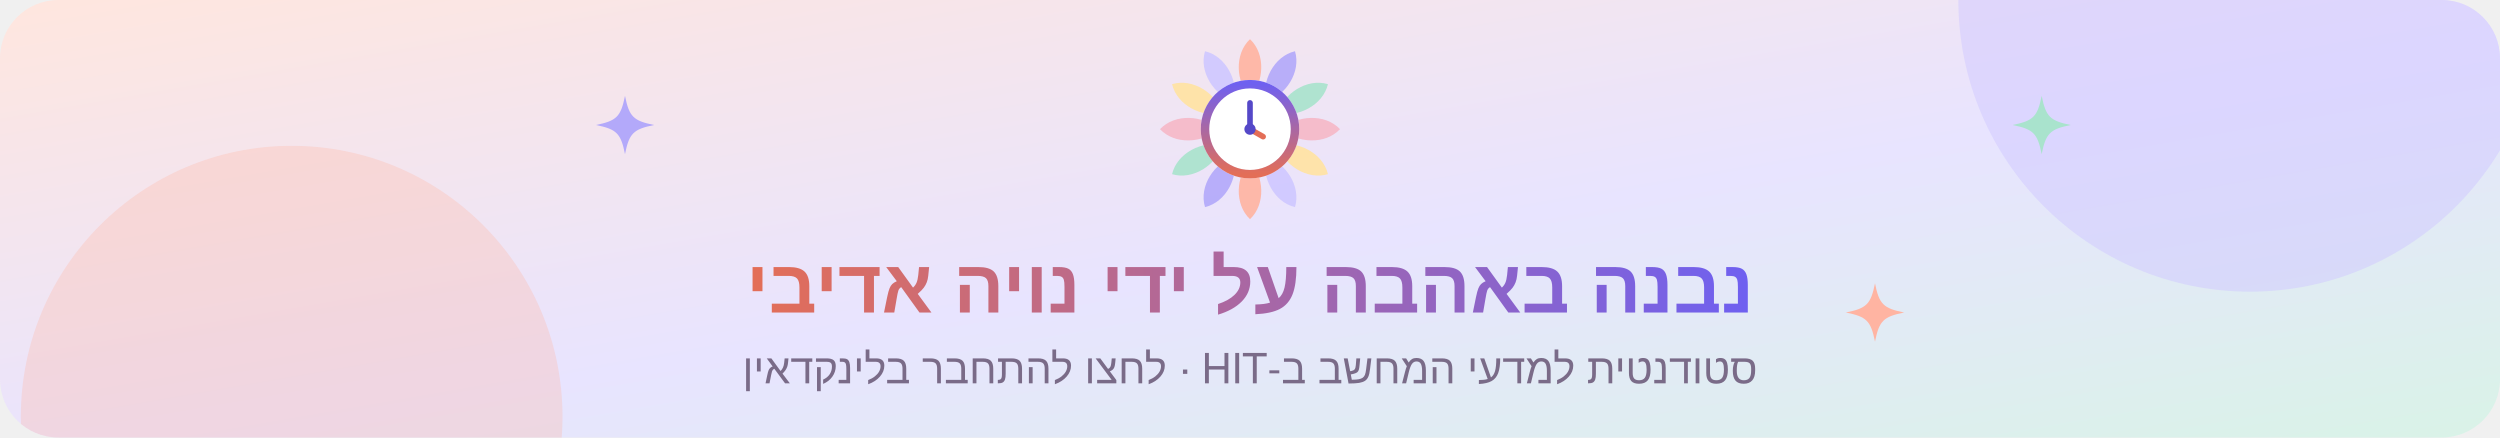
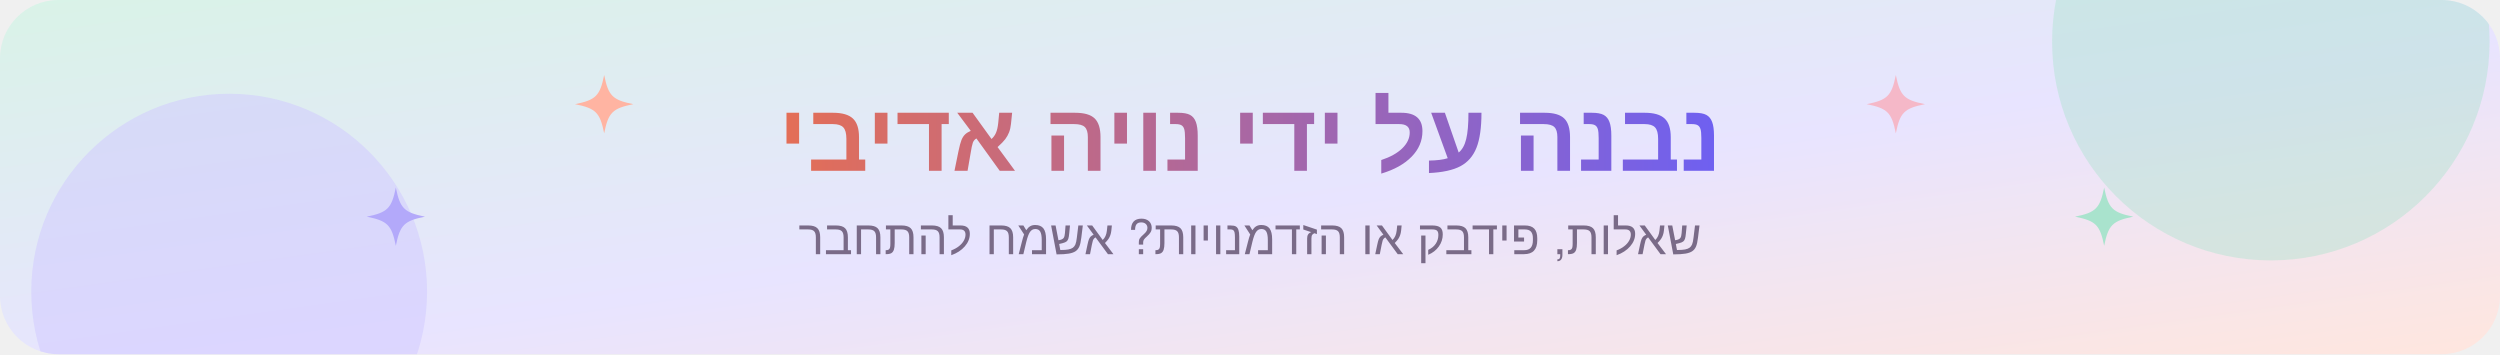
- <svg xmlns="http://www.w3.org/2000/svg" viewBox="0 0 1200 210" width="1200" height="210" role="img" aria-label="נבנה באהבה על ידי נויה אדיבי">
+ <svg xmlns="http://www.w3.org/2000/svg" viewBox="0 0 1200 170" width="1200" height="170" role="img" aria-label="נבנה על ידי נויה אדיבי">
  <defs>
    <linearGradient id="bg" x1="0" y1="0" x2="1" y2="1">
-       <stop offset="0" stop-color="#FFE6DE" />
+       <stop offset="0" stop-color="#D9F3E7" />
      <stop offset=".55" stop-color="#E8E4FF" />
-       <stop offset="1" stop-color="#D9F3E7" />
+       <stop offset="1" stop-color="#FFE6DE" />
    </linearGradient>
    <linearGradient id="t" x1="0" y1="0" x2="1" y2="0">
      <stop offset="0" stop-color="#E36E57" />
      <stop offset="1" stop-color="#6F60F0" />
    </linearGradient>
+     <clipPath id="c">
+       <rect width="1200" height="170" rx="28" />
+     </clipPath>
    <path id="s" d="M0-14C2-4 4-2 14 0 4 2 2 4 0 14-2 4-4 2-14 0-4-2-2-4 0-14Z" />
-     <path id="pt" d="M0-34C-15-50-17-80 0-96 17-80 15-50 0-34Z" />
-     <clipPath id="c">
-       <rect width="1200" height="210" rx="28" />
-     </clipPath>
  </defs>
  <style>
.blob{animation:drift 11s ease-in-out infinite alternate}.b2{animation-duration:14s;animation-direction:alternate-reverse}.b3{animation-duration:17s}
.bob{animation:bob 3.4s ease-in-out infinite}.d1{animation-delay:-.9s}.d2{animation-delay:-1.8s}
.tw{animation:tw 3.2s ease-in-out infinite}.t2{animation-delay:-1s}.t3{animation-delay:-2s}
- .rise{animation:rise .9s ease-out both}.r2{animation-delay:.2s}.r3{animation-delay:.4s}
- .spin{animation:spin 26s linear infinite}
- .bloom{animation:bloom 4s ease-in-out infinite;transform-box:fill-box;transform-origin:50% 100%}
- .ring{animation:ring 6s linear infinite}
- .hand{animation:spin 6s linear infinite}
+ .rise{animation:rise .9s ease-out both}.r2{animation-delay:.2s}
+ .ring{stroke-dasharray:0 400;animation:fill 2.4s ease-out forwards}
@keyframes drift{to{transform:translate(40px,-20px) scale(1.12)}}
@keyframes bob{0%,100%{transform:translateY(0)}50%{transform:translateY(-10px)}}
@keyframes tw{0%,100%{opacity:.35}50%{opacity:1}}
@keyframes rise{from{opacity:0;transform:translateY(16px)}}
- @keyframes spin{to{transform:rotate(360deg)}}
- @keyframes bloom{0%,100%{transform:scale(.82)}50%{transform:scale(1.08)}}
- @keyframes ring{from{stroke-dashoffset:302}to{stroke-dashoffset:0}}
- @media (prefers-reduced-motion:reduce){*{animation:none!important}}
+ @keyframes fill{to{stroke-dasharray:250 400}}
+ @media (prefers-reduced-motion:reduce){*{animation:none!important}.ring{stroke-dasharray:250 400}}
</style>
  <g clip-path="url(#c)">
-     <rect width="1200" height="210" fill="url(#bg)" />
-     <circle class="blob" cx="140" cy="200" r="130" fill="#FFB4A2" opacity=".3" />
-     <circle class="blob b2" cx="1080" cy="0" r="140" fill="#CFC8FF" opacity=".5" />
-     <use class="tw" href="#s" x="300" y="60" fill="#B3A9FA" />
-     <use class="tw t2" href="#s" x="900" y="150" fill="#FFB4A2" />
-     <use class="tw t3" href="#s" x="980" y="60" fill="#A9E3CD" />
-     <g transform="translate(600 62) scale(0.45)">
-       <g class="bob">
-         <g class="spin">
-           <g transform="rotate(0)">
-             <use class="bloom" href="#pt" fill="#FFB4A2" style="animation-delay:-0.00s" opacity=".92" />
-           </g>
-           <g transform="rotate(30)">
-             <use class="bloom" href="#pt" fill="#B3A9FA" style="animation-delay:-0.33s" opacity=".92" />
-           </g>
-           <g transform="rotate(60)">
-             <use class="bloom" href="#pt" fill="#A9E3CD" style="animation-delay:-0.66s" opacity=".92" />
-           </g>
-           <g transform="rotate(90)">
-             <use class="bloom" href="#pt" fill="#F5B8C8" style="animation-delay:-0.99s" opacity=".92" />
-           </g>
-           <g transform="rotate(120)">
-             <use class="bloom" href="#pt" fill="#FFE3A3" style="animation-delay:-1.32s" opacity=".92" />
-           </g>
-           <g transform="rotate(150)">
-             <use class="bloom" href="#pt" fill="#CFC8FF" style="animation-delay:-1.65s" opacity=".92" />
-           </g>
-           <g transform="rotate(180)">
-             <use class="bloom" href="#pt" fill="#FFB4A2" style="animation-delay:-1.98s" opacity=".92" />
-           </g>
-           <g transform="rotate(210)">
-             <use class="bloom" href="#pt" fill="#B3A9FA" style="animation-delay:-2.31s" opacity=".92" />
-           </g>
-           <g transform="rotate(240)">
-             <use class="bloom" href="#pt" fill="#A9E3CD" style="animation-delay:-2.64s" opacity=".92" />
-           </g>
-           <g transform="rotate(270)">
-             <use class="bloom" href="#pt" fill="#F5B8C8" style="animation-delay:-2.97s" opacity=".92" />
-           </g>
-           <g transform="rotate(300)">
-             <use class="bloom" href="#pt" fill="#FFE3A3" style="animation-delay:-3.30s" opacity=".92" />
-           </g>
-           <g transform="rotate(330)">
-             <use class="bloom" href="#pt" fill="#CFC8FF" style="animation-delay:-3.63s" opacity=".92" />
-           </g>
-         </g>
-         <circle r="48" fill="#fff" />
-         <circle r="48" fill="none" stroke="#F1EEFF" stroke-width="9" />
-         <circle class="ring" r="48" fill="none" stroke="url(#t)" stroke-width="9" stroke-linecap="round" stroke-dasharray="302" transform="rotate(-90)" />
-         <g class="hand">
-           <path d="M0 0V-28" stroke="#5548C8" stroke-width="6" stroke-linecap="round" />
-         </g>
-         <path d="M0 0L14 8" stroke="#E36E57" stroke-width="6" stroke-linecap="round" />
-         <circle r="6" fill="#5548C8" />
-       </g>
-     </g>
+     <rect width="1200" height="170" fill="url(#bg)" />
+     <circle class="blob" cx="110" cy="140" r="95" fill="#CFC8FF" opacity=".5" />
+     <circle class="blob b2" cx="1090" cy="20" r="105" fill="#A9E3CD" opacity=".42" />
+     <use class="tw" href="#s" x="290" y="50" fill="#FFB4A2" />
+     <use class="tw t2" href="#s" x="190" y="104" fill="#B3A9FA" />
+     <use class="tw t3" href="#s" x="910" y="50" fill="#F5B8C8" />
+     <use class="tw" href="#s" x="1010" y="104" fill="#A9E3CD" />
    <g font-family="-apple-system,BlinkMacSystemFont,'Segoe UI',Helvetica,Arial,sans-serif" text-anchor="middle">
-       <text x="600" y="150" font-size="36" font-weight="800" fill="url(#t)" direction="rtl">נבנה באהבה על ידי נויה אדיבי</text>
-       <text x="600" y="184" font-size="20" fill="#7A6B88" direction="rtl">סטודנטית למדעי המחשב ב-HIT · לחצו להתחבר בלינקדאין</text>
+       <text x="600" y="82" font-size="46" font-weight="800" fill="url(#t)">נבנה על ידי נויה אדיבי</text>
+       <text x="600" y="122" font-size="23" fill="#7A6B88">שאלות, פידבק או הזדמנויות? אשמח להתחבר</text>
    </g>
  </g>
</svg>
